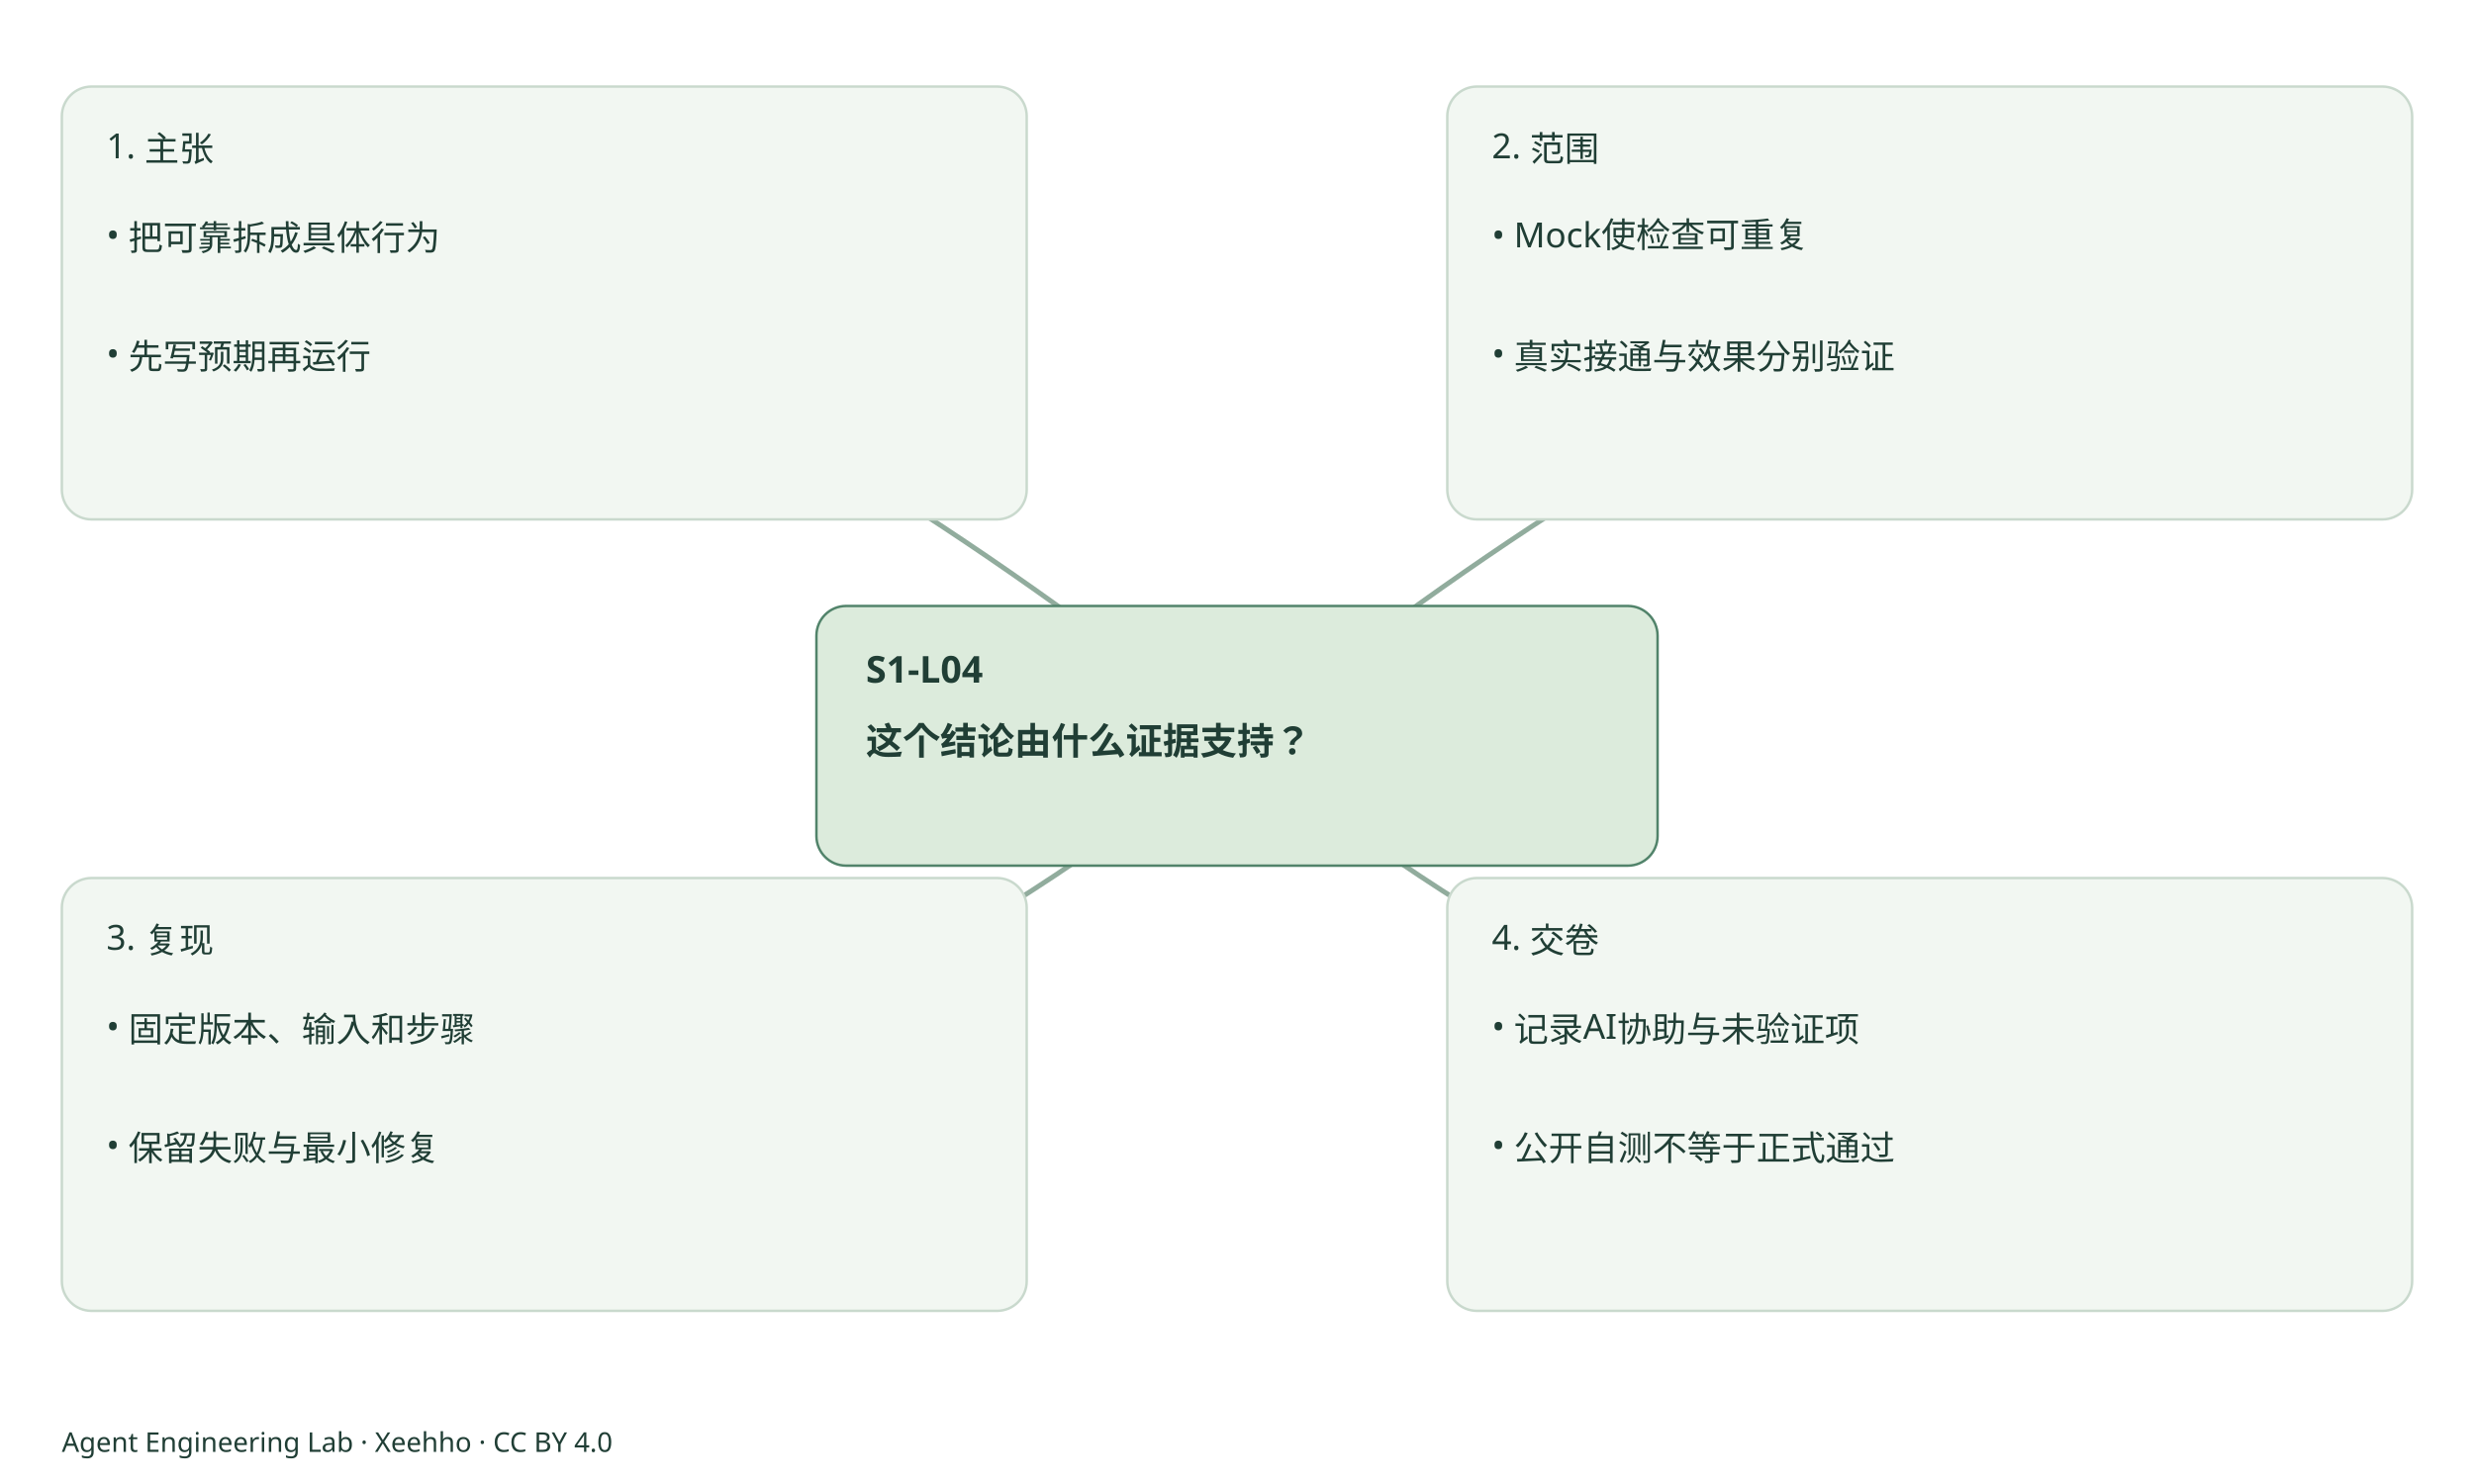
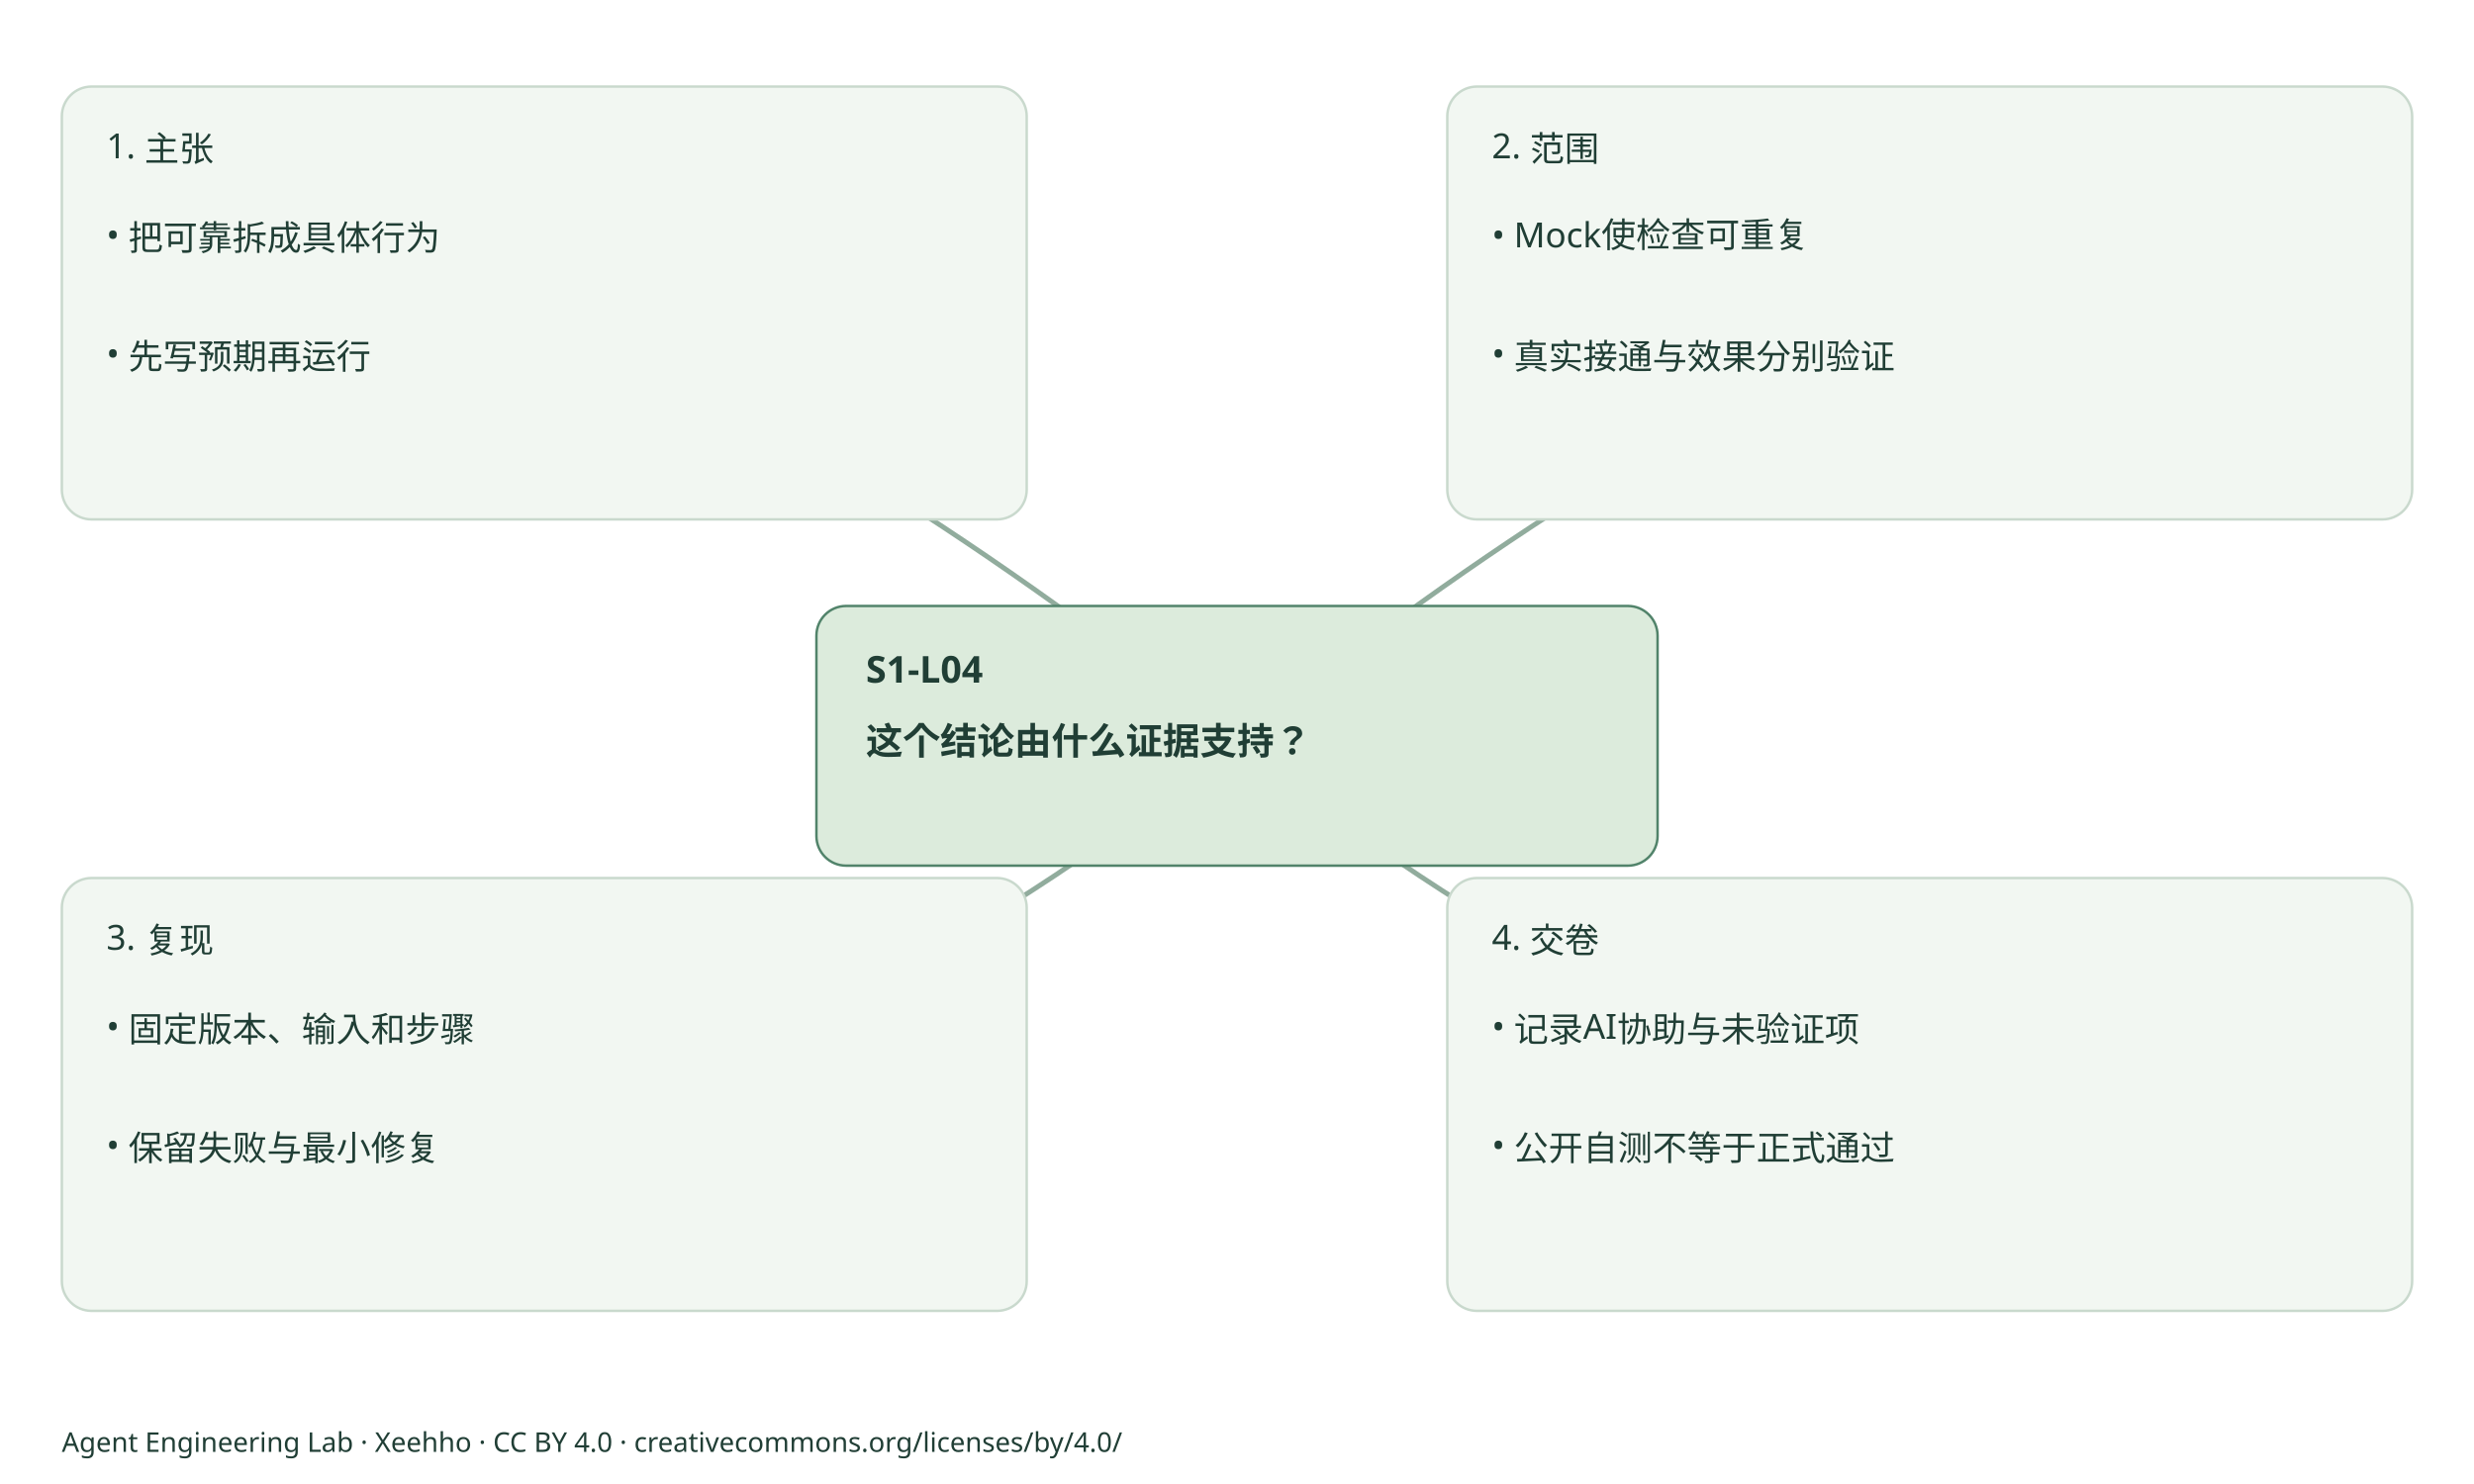
<svg xmlns="http://www.w3.org/2000/svg" viewBox="0 0 1000 600" role="img" aria-labelledby="diagram-title diagram-description">
  <style>text{font:15px system-ui,sans-serif;fill:#203e35}.root text{font-weight:700}.branch text{font-size:14px}path{fill:none;stroke:#91ac9d;stroke-width:2}rect{fill:#f2f7f2;stroke:#c9d9cd;rx:12}.root rect{fill:#dcebdc;stroke:#51836a}.active rect{fill:#d6eecb;stroke:#1e6549;stroke-width:3}</style>
  <rect width="100%" height="100%" fill="#fff" style="fill:#fff;stroke:none;rx:0" />
  <path d="M500 300 Q350 180 220 125" />
  <path d="M500 300 Q650 180 780 125" />
  <path d="M500 300 Q350 420 220 445" />
  <path d="M500 300 Q650 420 780 445" />
  <g class="root">
    <rect x="330" y="245" width="340" height="105" />
    <text x="350" y="276">
      <tspan x="350" dy="0">S1-L04</tspan>
    </text>
    <text x="350" y="305">
      <tspan x="350" dy="0">这个结论由什么证据支持？</tspan>
    </text>
  </g>
  <g class="branch">
    <rect x="25" y="35" width="390" height="175" />
    <text x="43" y="64">
      <tspan x="43" dy="0">1. 主张</tspan>
    </text>
    <text x="43" y="100">
      <tspan x="43" dy="0">• 把可靠拆成具体行为</tspan>
    </text>
    <text x="43" y="148">
      <tspan x="43" dy="0">• 先写预期再运行</tspan>
    </text>
  </g>
  <g class="branch">
    <rect x="585" y="35" width="390" height="175" />
    <text x="603" y="64">
      <tspan x="603" dy="0">2. 范围</tspan>
    </text>
    <text x="603" y="100">
      <tspan x="603" dy="0">• Mock使检查可重复</tspan>
    </text>
    <text x="603" y="148">
      <tspan x="603" dy="0">• 真实接通与效果分别验证</tspan>
    </text>
  </g>
  <g class="branch">
    <rect x="25" y="355" width="390" height="175" />
    <text x="43" y="384">
      <tspan x="43" dy="0">3. 复现</tspan>
    </text>
    <text x="43" y="420">
      <tspan x="43" dy="0">• 固定版本、输入和步骤</tspan>
    </text>
    <text x="43" y="468">
      <tspan x="43" dy="0">• 保留失败与最小修复</tspan>
    </text>
  </g>
  <g class="branch">
    <rect x="585" y="355" width="390" height="175" />
    <text x="603" y="384">
      <tspan x="603" dy="0">4. 交卷</tspan>
    </text>
    <text x="603" y="420">
      <tspan x="603" dy="0">• 记录AI协助与未验证项</tspan>
    </text>
    <text x="603" y="468">
      <tspan x="603" dy="0">• 公开自测不等于正式通过</tspan>
    </text>
  </g>
-   <text x="25" y="587" style="font-size:11px">Agent Engineering Lab · Xeehho · CC BY 4.0</text>
+   <text x="25" y="587" style="font-size:11px">Agent Engineering Lab · Xeehho · CC BY 4.0 · creativecommons.org/licenses/by/4.0/</text>
</svg>
